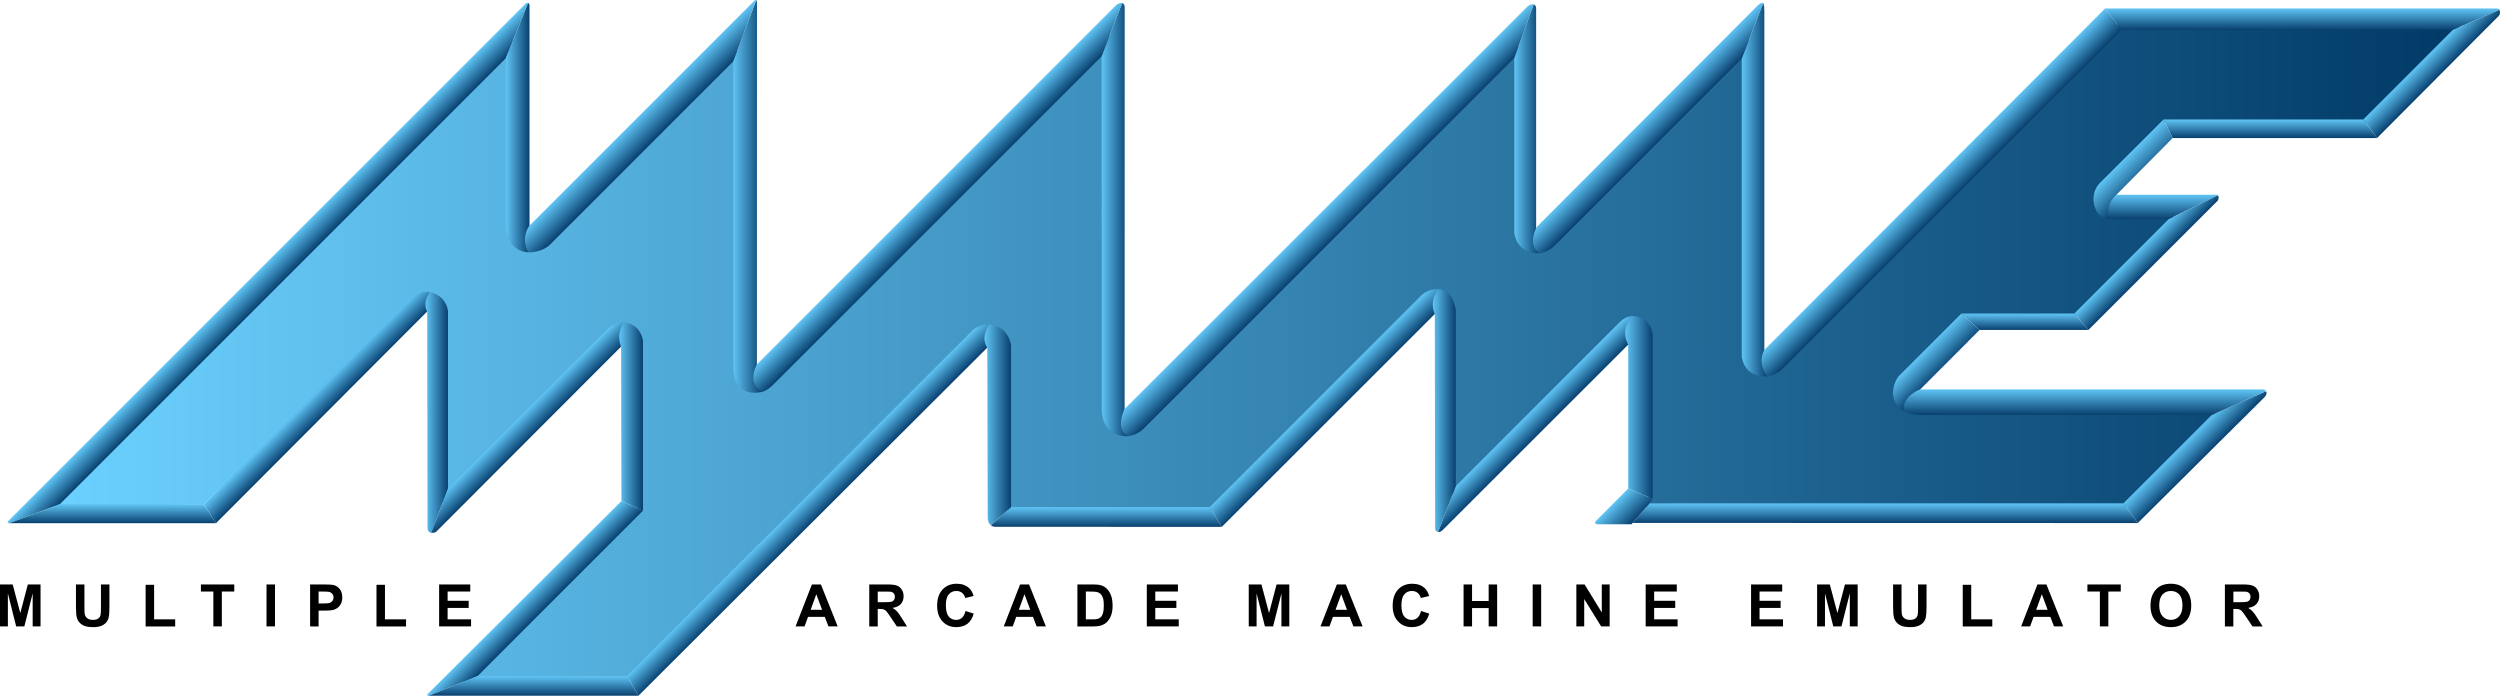
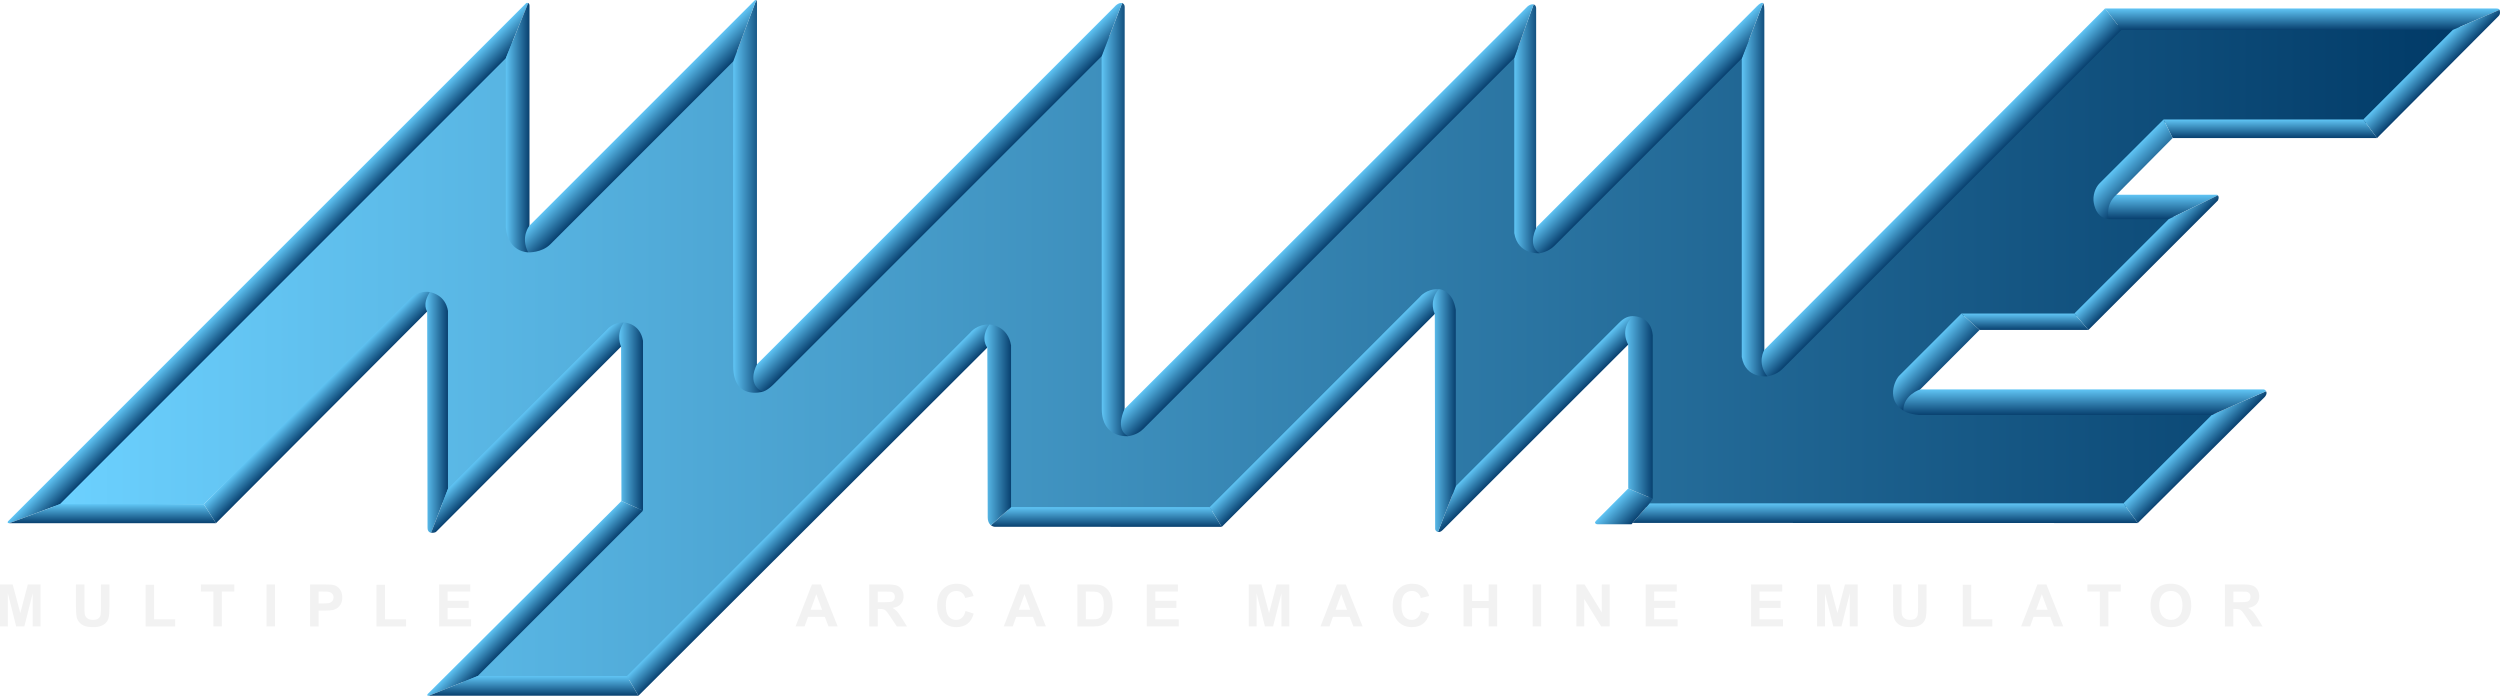
<svg xmlns="http://www.w3.org/2000/svg" width="566.929" height="157.78" viewBox="0 -0.001 566.929 157.78" xml:space="preserve">
  <linearGradient id="a" gradientUnits="userSpaceOnUse" x1="558.128" y1="955.598" x2="11.77" y2="955.598" gradientTransform="translate(-.18 -875.41)">
    <stop offset="0" style="stop-color:#013a67" />
    <stop offset="1" style="stop-color:#6cd1ff" />
  </linearGradient>
  <path fill="url(#a)" d="m491.191 27.662 45.586.284 21.172-22.019-77.998-.285-73.289 73.575-10.262.567.286-70.783-41.205 42.054-9.856 1.169V9.374l-84.361 83.468-10.489 1.116.892-85.881-73.73 74.863-9.682.047-1.135-71.898-39.778 40.061-11.064.567.419-42.778L11.591 114.895l34.618-.567 45.389-44.052h8.705l-.42 44.264 36.152-36.997h8.644v37.687l-39.787 39.5 38.127-.565 75.017-75.866h10.104v37.271l46.757.284 45.218-45.501 8.728-.567-.135 43.013 36.131-36.132h8.536l.566 36.435-.738 1.896h109.175l20.901-21.183-67.881-1.154-.617-9.852 10.576-11.139 25.611-.003 22.248-22.534-13.447-.568v-9.483z" />
  <linearGradient id="b" gradientUnits="userSpaceOnUse" x1="64.71" y1="938.789" x2="60.765" y2="934.845" gradientTransform="translate(-.18 -875.41)">
    <stop offset="0" style="stop-color:#08406f" />
    <stop offset="1" style="stop-color:#60c5f5" />
  </linearGradient>
  <path fill="url(#b)" d="M114.692 13.213 13.577 114.328l-11.471 4.313s-.604.039-.271-.445c0 0 117.26-117.292 117.472-117.471.212-.181.467-.028.467-.028l-5.082 12.516z" />
  <linearGradient id="c" gradientUnits="userSpaceOnUse" x1="123.295" y1="1013.91" x2="119.67" y2="1010.285" gradientTransform="translate(-.18 -875.41)">
    <stop offset="0" style="stop-color:#08406f" />
    <stop offset="1" style="stop-color:#60c5f5" />
  </linearGradient>
  <path fill="url(#c)" d="m145.814 115.797-37.518 37.521-11.065 4.457s-.576.065-.236-.407l43.929-43.749 4.89 2.178z" />
  <linearGradient id="d" gradientUnits="userSpaceOnUse" x1="25.724" y1="994.051" x2="25.724" y2="989.738" gradientTransform="translate(-.18 -875.41)">
    <stop offset="0" style="stop-color:#08406f" />
    <stop offset="1" style="stop-color:#60c5f5" />
  </linearGradient>
  <path fill="url(#d)" d="M48.982 118.641H2.106l11.497-4.313h32.606z" />
  <linearGradient id="e" gradientUnits="userSpaceOnUse" x1="121.186" y1="1033.182" x2="121.186" y2="1028.725" gradientTransform="translate(-.18 -875.41)">
    <stop offset="0" style="stop-color:#08406f" />
    <stop offset="1" style="stop-color:#60c5f5" />
  </linearGradient>
  <path fill="url(#e)" d="M144.781 157.771H97.23l11.066-4.457h33.872z" />
  <linearGradient id="f" gradientUnits="userSpaceOnUse" x1="427.694" y1="994.023" x2="427.694" y2="989.557" gradientTransform="translate(-.18 -875.41)">
    <stop offset="0" style="stop-color:#08406f" />
    <stop offset="1" style="stop-color:#60c5f5" />
  </linearGradient>
  <path fill="url(#f)" d="m484.787 118.613-114.545-.029 3.81-4.436 107.477-.002z" />
  <linearGradient id="g" gradientUnits="userSpaceOnUse" x1="251.065" y1="994.894" x2="251.065" y2="990.416" gradientTransform="translate(-.18 -875.41)">
    <stop offset="0" style="stop-color:#08406f" />
    <stop offset="1" style="stop-color:#60c5f5" />
  </linearGradient>
  <path fill="url(#g)" d="m277.053 119.484-51.527-.029c-.333.005-.81-.335-.81-.335l4.561-4.115h45.054l2.722 4.479z" />
  <linearGradient id="h" gradientUnits="userSpaceOnUse" x1="522.281" y1="882.188" x2="522.281" y2="877.324" gradientTransform="translate(-.18 -875.41)">
    <stop offset="0" style="stop-color:#08406f" />
    <stop offset="1" style="stop-color:#60c5f5" />
  </linearGradient>
  <path fill="url(#h)" d="M477.382 1.913h88.652c.785 0 .785.313.785.313l-10.572 4.55h-75.164l-3.701-4.863z" />
  <linearGradient id="i" gradientUnits="userSpaceOnUse" x1="515.013" y1="906.715" x2="515.013" y2="902.505" gradientTransform="translate(-.18 -875.41)">
    <stop offset="0" style="stop-color:#08406f" />
    <stop offset="1" style="stop-color:#60c5f5" />
  </linearGradient>
  <path fill="url(#i)" d="M539.042 31.304h-46.345l-2.072-4.21h45.302z" />
  <linearGradient id="j" gradientUnits="userSpaceOnUse" x1="459.37" y1="950.231" x2="459.37" y2="946.512" gradientTransform="translate(-.18 -875.41)">
    <stop offset="0" style="stop-color:#08406f" />
    <stop offset="1" style="stop-color:#60c5f5" />
  </linearGradient>
  <path fill="url(#j)" d="M473.589 74.82H448.91l-4.119-3.718 25.611-.002z" />
  <linearGradient id="k" gradientUnits="userSpaceOnUse" x1="490.161" y1="925.111" x2="490.161" y2="919.557" gradientTransform="translate(-.18 -875.41)">
    <stop offset="0" style="stop-color:#08406f" />
    <stop offset="1" style="stop-color:#60c5f5" />
  </linearGradient>
  <path fill="url(#k)" d="M491.8 49.7h-13.58l-1.193-5.548h25.467c.346-.043.441.146.441.146L491.8 49.7z" />
  <linearGradient id="l" gradientUnits="userSpaceOnUse" x1="74.389" y1="968.825" x2="70.846" y2="965.282" gradientTransform="translate(-.18 -875.41)">
    <stop offset="0" style="stop-color:#08406f" />
    <stop offset="1" style="stop-color:#60c5f5" />
  </linearGradient>
  <path fill="url(#l)" d="m96.872 70.634-47.89 48.009-2.773-4.313L92.81 67.965c2-2.313 4.675-1.731 4.675-1.731l-.613 4.4z" />
  <linearGradient id="m" gradientUnits="userSpaceOnUse" x1="120.255" y1="904.369" x2="114.889" y2="904.369" gradientTransform="translate(-.18 -875.41)">
    <stop offset="0" style="stop-color:#08406f" />
    <stop offset="1" style="stop-color:#60c5f5" />
  </linearGradient>
  <path fill="url(#m)" d="M114.71 51.669V13.193L119.773.694s.303.075.303.571v53.647l-.315 2.311c0 .001-4.496.025-5.051-5.554z" />
  <linearGradient id="n" gradientUnits="userSpaceOnUse" x1="173.081" y1="919.961" x2="166.421" y2="919.961" gradientTransform="translate(-.18 -875.41)">
    <stop offset="0" style="stop-color:#08406f" />
    <stop offset="1" style="stop-color:#60c5f5" />
  </linearGradient>
  <path fill="url(#n)" d="M172.902 88.843s-6.539 1.95-6.621-5.625c-.08-7.313-.013-69.291-.013-69.291L171.482.031s.182-.027.182.725l-.017 81.793 1.255 6.294z" />
  <linearGradient id="o" gradientUnits="userSpaceOnUse" x1="255.988" y1="925.216" x2="249.995" y2="925.216" gradientTransform="translate(-.18 -875.41)">
    <stop offset="0" style="stop-color:#08406f" />
    <stop offset="1" style="stop-color:#60c5f5" />
  </linearGradient>
  <path fill="url(#o)" d="M255.809 98.91s-5.889.577-5.96-6.088l-.033-80.063L254.467.688s.583.153.583.907l-.016 91.14.775 6.175z" />
  <linearGradient id="p" gradientUnits="userSpaceOnUse" x1="349.277" y1="904.625" x2="343.576" y2="904.625" gradientTransform="translate(-.18 -875.41)">
    <stop offset="0" style="stop-color:#08406f" />
    <stop offset="1" style="stop-color:#60c5f5" />
  </linearGradient>
  <path fill="url(#p)" d="M349.097 57.425s-4.868.452-5.701-4.563V13.139L347.789.992s.563.134.563.886v49.667l.745 5.88z" />
  <linearGradient id="q" gradientUnits="userSpaceOnUse" x1="400.96" y1="918.446" x2="395.164" y2="918.446" gradientTransform="translate(-.18 -875.41)">
    <stop offset="0" style="stop-color:#08406f" />
    <stop offset="1" style="stop-color:#60c5f5" />
  </linearGradient>
  <path fill="url(#q)" d="M400.781 85.333s-4.938.643-5.797-4.373V13.254L399.834.71s.268.221.268 1.708v77.226l.679 5.689z" />
  <linearGradient id="r" gradientUnits="userSpaceOnUse" x1="101.765" y1="968.938" x2="96.654" y2="968.938" gradientTransform="translate(-.18 -875.41)">
    <stop offset="0" style="stop-color:#08406f" />
    <stop offset="1" style="stop-color:#60c5f5" />
  </linearGradient>
  <path fill="url(#r)" d="M97.759 120.82s-.833-.069-.809-1.149l-.078-49.036s-1.218-1.577.613-4.4c.547.131 3.495.727 4.101 4.256v40.37l-3.827 9.959z" />
  <linearGradient id="s" gradientUnits="userSpaceOnUse" x1="121.249" y1="973.838" x2="117.696" y2="970.286" gradientTransform="translate(-.18 -875.41)">
    <stop offset="0" style="stop-color:#08406f" />
    <stop offset="1" style="stop-color:#60c5f5" />
  </linearGradient>
  <path fill="url(#s)" d="M140.843 78.598s-41.489 41.548-41.883 41.938c-.346.379-1.202.282-1.202.282l3.827-9.963 36.059-36.088s1.34-1.727 3.831-1.637l-.632 5.468z" />
  <linearGradient id="t" gradientUnits="userSpaceOnUse" x1="553.436" y1="892.5" x2="549.767" y2="888.831" gradientTransform="translate(-.18 -875.41)">
    <stop offset="0" style="stop-color:#08406f" />
    <stop offset="1" style="stop-color:#60c5f5" />
  </linearGradient>
  <path fill="url(#t)" d="m566.609 3.639-27.566 27.665-3.115-4.211L556.24 6.769l10.582-4.542c0 .001.349.847-.213 1.412z" />
  <linearGradient id="u" gradientUnits="userSpaceOnUse" x1="145.994" y1="969.879" x2="140.596" y2="969.879" gradientTransform="translate(-.18 -875.41)">
    <stop offset="0" style="stop-color:#08406f" />
    <stop offset="1" style="stop-color:#60c5f5" />
  </linearGradient>
  <path fill="url(#u)" d="m140.924 113.616-.079-35.025s-1.301-2.633.631-5.456c.593-.007 3.7.421 4.339 4.146l-.001 38.52-4.89-2.185z" />
  <linearGradient id="v" gradientUnits="userSpaceOnUse" x1="148.777" y1="907.01" x2="144.289" y2="902.522" gradientTransform="translate(-.18 -875.41)">
    <stop offset="0" style="stop-color:#08406f" />
    <stop offset="1" style="stop-color:#60c5f5" />
  </linearGradient>
  <path fill="url(#v)" d="m166.269 13.926-41.462 41.463c-1.987 1.986-5.045 1.836-5.045 1.836-1.795-3.531.315-6.065.315-6.065S170.58.67 170.944.29c.331-.417.541-.264.541-.264l-5.216 13.9z" />
  <linearGradient id="w" gradientUnits="userSpaceOnUse" x1="215.846" y1="922.321" x2="211.688" y2="918.164" gradientTransform="translate(-.18 -875.41)">
    <stop offset="0" style="stop-color:#08406f" />
    <stop offset="1" style="stop-color:#60c5f5" />
  </linearGradient>
  <path fill="url(#w)" d="m249.815 12.762-74.376 74.375c-1.55 1.551-2.537 1.703-2.537 1.703-3.781-1.878-1.213-6.255-1.213-6.255S252.341 1.95 252.705 1.57c.943-1.093 1.761-.883 1.761-.883l-4.651 12.075z" />
  <linearGradient id="x" gradientUnits="userSpaceOnUse" x1="304.316" y1="927.811" x2="299.932" y2="923.426" gradientTransform="translate(-.18 -875.41)">
    <stop offset="0" style="stop-color:#08406f" />
    <stop offset="1" style="stop-color:#60c5f5" />
  </linearGradient>
  <path fill="url(#x)" d="M343.396 13.139 259.233 97.3c-1.429 1.432-3.424 1.608-3.424 1.608-3.115-1.556-.776-6.175-.776-6.175s90.61-90.5 90.974-90.881c.941-1.098 1.781-.862 1.781-.862l-4.392 12.149z" />
  <linearGradient id="y" gradientUnits="userSpaceOnUse" x1="376.971" y1="906.861" x2="372.763" y2="902.653" gradientTransform="translate(-.18 -875.41)">
    <stop offset="0" style="stop-color:#08406f" />
    <stop offset="1" style="stop-color:#60c5f5" />
  </linearGradient>
  <path fill="url(#y)" d="m394.984 13.254-42.513 42.514c-1.429 1.432-3.374 1.657-3.374 1.657-2.932-1.908-.588-5.983-.588-5.983s49.584-49.69 49.947-50.07c1.047-1.033 1.377-.66 1.377-.66l-4.849 12.542z" />
  <linearGradient id="z" gradientUnits="userSpaceOnUse" x1="488.738" y1="935.265" x2="485.282" y2="931.809" gradientTransform="translate(-.18 -875.41)">
    <stop offset="0" style="stop-color:#08406f" />
    <stop offset="1" style="stop-color:#60c5f5" />
  </linearGradient>
  <path fill="url(#z)" d="M502.958 45.453 473.589 74.82l-3.188-3.722L491.8 49.7l11.135-5.401s.414.294.023 1.154z" />
  <linearGradient id="A" gradientUnits="userSpaceOnUse" x1="499.808" y1="979.377" x2="495.849" y2="975.418" gradientTransform="translate(-.18 -875.41)">
    <stop offset="0" style="stop-color:#08406f" />
    <stop offset="1" style="stop-color:#60c5f5" />
  </linearGradient>
  <path fill="url(#A)" d="m513.634 89.96-28.848 28.651-3.258-4.465 20.049-20.049 12.289-5.38c.001.003.397.435-.232 1.243z" />
  <linearGradient id="B" gradientUnits="userSpaceOnUse" x1="441.837" y1="921.613" x2="437.555" y2="917.331" gradientTransform="translate(-.18 -875.41)">
    <stop offset="0" style="stop-color:#08406f" />
    <stop offset="1" style="stop-color:#60c5f5" />
  </linearGradient>
  <path fill="url(#B)" d="M481.083 6.777 404.171 83.69c-1.43 1.432-3.395 1.644-3.395 1.644-2.449-3.092-.686-5.979-.686-5.979l77.289-77.44 3.704 4.862z" />
  <linearGradient id="C" gradientUnits="userSpaceOnUse" x1="486.859" y1="916.649" x2="481.745" y2="911.535" gradientTransform="translate(-.18 -875.41)">
    <stop offset="0" style="stop-color:#08406f" />
    <stop offset="1" style="stop-color:#60c5f5" />
  </linearGradient>
  <path fill="url(#C)" d="M492.697 31.304 480.021 44.09c-2.771 2.282-1.801 5.608-1.801 5.608-2.25-.21-3.125-2.065-3.412-3.695-.285-1.63.303-3.422 1.348-4.467l14.469-14.44 2.072 4.208z" />
  <linearGradient id="D" gradientUnits="userSpaceOnUse" x1="185.977" y1="992.33" x2="182.335" y2="988.688" gradientTransform="translate(-.18 -875.41)">
    <stop offset="0" style="stop-color:#08406f" />
    <stop offset="1" style="stop-color:#60c5f5" />
  </linearGradient>
  <path fill="url(#D)" d="m142.17 153.316 77.913-77.943s1.437-1.873 4.267-1.771l-.456 5.223s-78.666 78.506-79.113 78.948l-2.611-4.457z" />
  <linearGradient id="E" gradientUnits="userSpaceOnUse" x1="303.028" y1="969.14" x2="299.387" y2="965.499" gradientTransform="translate(-.18 -875.41)">
    <stop offset="0" style="stop-color:#08406f" />
    <stop offset="1" style="stop-color:#60c5f5" />
  </linearGradient>
  <path fill="url(#E)" d="m274.33 115.004 47.643-47.659s1.437-1.871 4.267-1.771l-.857 5.621-48.325 48.29-2.728-4.481z" />
  <linearGradient id="F" gradientUnits="userSpaceOnUse" x1="349.889" y1="973.085" x2="346.38" y2="969.576" gradientTransform="translate(-.18 -875.41)">
    <stop offset="0" style="stop-color:#08406f" />
    <stop offset="1" style="stop-color:#60c5f5" />
  </linearGradient>
  <path fill="url(#F)" d="m330.125 110.25 36.779-36.789c.842-.843 1.779-1.771 3.396-1.771l-.107 5.501-43.081 43.043c-.569.563-1.019.399-1.019.399l4.032-10.383z" />
  <linearGradient id="G" gradientUnits="userSpaceOnUse" x1="370.804" y1="993.64" x2="366.381" y2="989.217" gradientTransform="translate(-.18 -875.41)">
    <stop offset="0" style="stop-color:#08406f" />
    <stop offset="1" style="stop-color:#60c5f5" />
  </linearGradient>
  <path fill="url(#G)" d="m361.984 118.057 7.25-7.281 5.557 2.326-.734 1.047-3.813 4.437-.272.3h-7.72c-.34.014-.521-.271-.521-.271s-.155-.147.253-.558z" />
  <linearGradient id="H" gradientUnits="userSpaceOnUse" x1="229.457" y1="971.769" x2="223.419" y2="971.769" gradientTransform="translate(-.18 -875.41)">
    <stop offset="0" style="stop-color:#08406f" />
    <stop offset="1" style="stop-color:#60c5f5" />
  </linearGradient>
  <path fill="url(#H)" d="m223.983 117.338-.09-38.515s-1.738-2.016.457-5.223c.673-.01 4.202.478 4.928 4.707l-.001 36.694-4.561 4.115c0 .003-.73-.475-.733-1.778z" />
  <linearGradient id="I" gradientUnits="userSpaceOnUse" x1="330.304" y1="968.519" x2="325.092" y2="968.519" gradientTransform="translate(-.18 -875.41)">
    <stop offset="0" style="stop-color:#08406f" />
    <stop offset="1" style="stop-color:#60c5f5" />
  </linearGradient>
  <path fill="url(#I)" d="m325.449 119.945-.08-48.75s-1.472-2.681.871-5.621c.596-.009 3.243.472 3.885 4.702v39.975l-4.028 10.39c-.004-.002-.605-.143-.648-.696z" />
  <linearGradient id="J" gradientUnits="userSpaceOnUse" x1="374.97" y1="967.807" x2="368.725" y2="967.807" gradientTransform="translate(-.18 -875.41)">
    <stop offset="0" style="stop-color:#08406f" />
    <stop offset="1" style="stop-color:#60c5f5" />
  </linearGradient>
  <path fill="url(#J)" d="M369.234 110.775V78.146s-2.113-3.379 1.064-6.456c.693-.008 4.132.24 4.492 4.323v37.088l-5.556-2.326z" />
  <linearGradient id="K" gradientUnits="userSpaceOnUse" x1="440.637" y1="959.675" x2="436.219" y2="955.257" gradientTransform="translate(-.18 -875.41)">
    <stop offset="0" style="stop-color:#08406f" />
    <stop offset="1" style="stop-color:#60c5f5" />
  </linearGradient>
  <path fill="url(#K)" d="m448.91 74.82-13.451 13.479-3.844 4.809c-3.896-2.458-1.953-6.874-.912-7.925l14.088-14.079 4.119 3.716z" />
  <linearGradient id="L" gradientUnits="userSpaceOnUse" x1="472.92" y1="969.51" x2="472.92" y2="963.708" gradientTransform="translate(-.18 -875.41)">
    <stop offset="0" style="stop-color:#08406f" />
    <stop offset="1" style="stop-color:#60c5f5" />
  </linearGradient>
  <path fill="url(#L)" d="M501.58 94.098h-66.391c-2.502-.196-3.574-.992-3.574-.992-.012-3.571 3.844-4.809 3.844-4.809l77.746.001c.543-.001.662.422.662.422l-12.287 5.378z" />
-   <path d="M0 142.055v-9.521h2.876l1.728 6.494 1.708-6.494h2.883v9.521H7.41v-7.496l-1.89 7.496H3.669l-1.883-7.496v7.496H0zM17.224 132.532h1.922v5.155c0 .816.024 1.35.071 1.592.083.391.278.701.588.938s.732.354 1.27.354c.545 0 .957-.11 1.234-.334.277-.223.443-.496.5-.821.056-.324.084-.863.084-1.616v-5.268h1.922v5.001c0 1.144-.052 1.95-.155 2.423-.104.472-.296.87-.575 1.193-.279.324-.652.582-1.12.773-.468.192-1.078.289-1.832.289-.909 0-1.599-.104-2.068-.313-.47-.211-.841-.482-1.114-.818a2.622 2.622 0 0 1-.539-1.057c-.125-.545-.188-1.353-.188-2.416v-5.075zM33.025 142.055v-9.443h1.922v7.84h4.78v1.604h-6.702v-.001zM48.385 142.055v-7.91H45.56v-1.61h7.566v1.61h-2.819v7.91h-1.922zM60.438 142.055v-9.521h1.922v9.521h-1.922zM70.324 142.055v-9.521h3.085c1.169 0 1.931.048 2.286.144a2.5 2.5 0 0 1 1.37.935c.368.479.552 1.098.552 1.854 0 .584-.106 1.075-.318 1.477a2.625 2.625 0 0 1-.809.938 2.765 2.765 0 0 1-.997.452c-.459.09-1.124.136-1.994.136h-1.253v3.594l-1.922-.009zm1.922-7.91v2.701h1.052c.757 0 1.264-.053 1.52-.15a1.245 1.245 0 0 0 .818-1.207c0-.346-.102-.633-.305-.856a1.352 1.352 0 0 0-.773-.422c-.229-.043-.691-.063-1.383-.063l-.929-.003zM85.378 142.055v-9.443H87.3v7.84h4.78v1.604h-6.702v-.001zM99.582 142.055v-9.521h7.059v1.609h-5.137v2.108h4.78v1.604h-4.78v2.592h5.319v1.604l-7.241.004zM189.966 142.055h-2.091l-.831-2.164h-3.806l-.786 2.164h-2.039l3.708-9.521h2.032l3.813 9.521zm-3.539-3.769-1.313-3.532-1.286 3.532h2.599zM197.124 142.055v-9.521h4.046c1.018 0 1.757.086 2.218.258.461.171.83.477 1.107.912.277.438.416.938.416 1.5 0 .714-.21 1.304-.63 1.771-.419.465-1.047.758-1.883.879.416.242.758.51 1.029.799.271.291.635.808 1.094 1.548l1.162 1.856h-2.299l-1.39-2.072c-.493-.739-.832-1.207-1.013-1.398a1.541 1.541 0 0 0-.578-.396c-.203-.069-.526-.104-.968-.104h-.389v3.978h-1.922v-.01zm1.922-5.496h1.422c.922 0 1.498-.037 1.727-.115.23-.077.409-.213.539-.402.13-.188.195-.43.195-.714 0-.32-.085-.579-.256-.776-.171-.193-.412-.318-.724-.371-.156-.021-.623-.031-1.403-.031h-1.5v2.409zM218.945 138.552l1.864.593c-.286 1.041-.761 1.813-1.425 2.313-.664.504-1.508.757-2.53.757-1.264 0-2.303-.433-3.117-1.296-.814-.86-1.221-2.044-1.221-3.542 0-1.585.409-2.813 1.228-3.689.818-.877 1.894-1.313 3.228-1.313 1.165 0 2.11.344 2.838 1.03.433.406.757.992.974 1.755l-1.903.452c-.113-.491-.347-.881-.705-1.168-.358-.284-.791-.428-1.302-.428-.706 0-1.278.252-1.718.76-.44.507-.66 1.326-.66 2.461 0 1.203.217 2.062.65 2.572.433.51.996.767 1.688.767.511 0 .95-.162 1.318-.486.369-.33.633-.84.793-1.538zM237.175 142.055h-2.091l-.832-2.164h-3.806l-.786 2.164h-2.039l3.708-9.521h2.033l3.813 9.521zm-3.539-3.769-1.313-3.532-1.286 3.532h2.599zM244.32 132.532h3.514c.792 0 1.396.062 1.812.183a3.183 3.183 0 0 1 1.435.877c.398.419.702.936.91 1.542.208.608.312 1.358.312 2.251 0 .782-.098 1.458-.292 2.025-.238.691-.578 1.254-1.02 1.682-.333.325-.784.578-1.351.762-.424.136-.991.203-1.701.203h-3.617v-9.521l-.002-.004zm1.922 1.613v6.307h1.435c.537 0 .924-.03 1.163-.092.312-.077.57-.211.776-.396.206-.188.374-.49.503-.92.13-.426.195-1.007.195-1.743 0-.733-.065-1.301-.195-1.692-.13-.396-.312-.701-.545-.924a1.81 1.81 0 0 0-.89-.447c-.269-.063-.795-.09-1.578-.09l-.864-.003zM260.063 142.055v-9.521h7.059v1.609h-5.137v2.108h4.78v1.604h-4.78v2.592h5.319v1.604l-7.241.004zM283.18 142.055v-9.521h2.877l1.729 6.494 1.707-6.494h2.883v9.521h-1.785v-7.496l-1.891 7.496h-1.854l-1.887-7.496v7.496h-1.779zM309.001 142.055h-2.09l-.832-2.164h-3.809l-.782 2.164h-2.04l3.709-9.521h2.029l3.815 9.521zm-3.539-3.769-1.313-3.532-1.286 3.532h2.599zM322.246 138.552l1.863.593c-.285 1.041-.761 1.813-1.425 2.313-.665.505-1.509.757-2.53.757-1.264 0-2.303-.433-3.115-1.296-.813-.86-1.223-2.044-1.223-3.542 0-1.585.409-2.813 1.229-3.689.818-.877 1.896-1.313 3.229-1.313 1.165 0 2.108.344 2.839 1.03.434.406.76.992.977 1.755l-1.902.452a2.035 2.035 0 0 0-.704-1.168c-.356-.284-.791-.428-1.303-.428-.705 0-1.277.252-1.718.76-.439.507-.66 1.326-.66 2.461 0 1.203.218 2.062.648 2.572.434.51.994.767 1.688.767.51 0 .946-.162 1.313-.486.369-.33.633-.84.794-1.538zM331.897 142.055v-9.521h1.923v3.748h3.766v-3.748h1.924v9.521h-1.924v-4.164h-3.766v4.164h-1.923zM347.569 142.055v-9.521h1.923v9.521h-1.923zM357.472 142.055v-9.521h1.871l3.896 6.357v-6.357h1.786v9.521h-1.929l-3.839-6.209v6.209h-1.785zM373.19 142.055v-9.521h7.06v1.609h-5.138v2.108h4.78v1.604h-4.78v2.592h5.319v1.604l-7.241.004zM397.091 142.055v-9.521h7.06v1.609h-5.137v2.108h4.78v1.604h-4.78v2.592h5.319v1.604l-7.242.004zM412.069 142.055v-9.521h2.877l1.728 6.494 1.709-6.494h2.883v9.521h-1.783v-7.496l-1.893 7.496h-1.852l-1.884-7.496v7.496h-1.785zM429.292 132.532h1.922v5.155c0 .816.023 1.35.07 1.592.082.391.273.701.588.938.311.236.729.354 1.27.354.547 0 .957-.11 1.234-.334.277-.223.443-.496.5-.821.057-.324.084-.863.084-1.616v-5.268h1.924v5.001c0 1.144-.053 1.95-.156 2.423-.104.472-.297.87-.574 1.193-.279.324-.652.582-1.121.773-.467.192-1.078.289-1.83.289-.91 0-1.6-.104-2.068-.313-.471-.211-.842-.482-1.109-.818a2.63 2.63 0 0 1-.537-1.057c-.127-.545-.189-1.353-.189-2.416v-5.077l-.008.002zM445.093 142.055v-9.443h1.922v7.84h4.781v1.604h-6.703v-.001zM467.882 142.055h-2.092l-.83-2.164h-3.807l-.785 2.164h-2.039l3.707-9.521h2.033l3.813 9.521zm-3.539-3.769-1.313-3.532-1.285 3.532h2.598zM476.191 142.055v-7.91h-2.826v-1.61h7.564v1.61h-2.816v7.91h-1.922zM487.671 137.352c0-.972.146-1.783.438-2.44.215-.484.51-.92.885-1.308.375-.387.785-.67 1.23-.854.594-.251 1.277-.376 2.053-.376 1.402 0 2.525.438 3.367 1.305.842.87 1.264 2.081 1.264 3.633 0 1.535-.418 2.737-1.254 3.605-.836.867-1.953 1.302-3.352 1.302-1.416 0-2.541-.433-3.377-1.296s-1.254-2.057-1.254-3.571zm1.983-.066c0 1.078.248 1.896.746 2.45.498.558 1.131.834 1.896.834.768 0 1.396-.273 1.887-.825.492-.554.736-1.381.736-2.485 0-1.09-.238-1.902-.717-2.439-.48-.535-1.113-.805-1.906-.805s-1.43.271-1.916.813-.726 1.362-.726 2.457zM504.544 142.055v-9.521h4.047c1.018 0 1.756.086 2.217.258.461.171.83.477 1.107.912.277.438.416.938.416 1.5 0 .714-.211 1.304-.631 1.771-.42.465-1.047.758-1.883.879.416.242.76.51 1.021.799.271.291.645.808 1.102 1.548l1.156 1.856H510.8l-1.391-2.072c-.492-.739-.83-1.207-1.012-1.398a1.581 1.581 0 0 0-.578-.396c-.203-.069-.525-.104-.971-.104h-.391v3.978h-1.92v-.006h.004v-.002h.003zm1.922-5.496h1.424c.922 0 1.498-.037 1.727-.115.23-.077.41-.213.541-.402.129-.188.193-.43.193-.714 0-.32-.086-.579-.258-.776-.17-.193-.41-.318-.723-.371-.156-.021-.623-.031-1.402-.031h-1.502v2.409z" />
+   <g style="fill:#f2f2f2">
+     <path d="M0 142.055v-9.521h2.876l1.728 6.494 1.708-6.494h2.883v9.521H7.41v-7.496l-1.89 7.496H3.669l-1.883-7.496v7.496H0zM17.224 132.532h1.922v5.155c0 .816.024 1.35.071 1.592.083.391.278.701.588.938s.732.354 1.27.354c.545 0 .957-.11 1.234-.334.277-.223.443-.496.5-.821.056-.324.084-.863.084-1.616v-5.268h1.922v5.001c0 1.144-.052 1.95-.155 2.423-.104.472-.296.87-.575 1.193-.279.324-.652.582-1.12.773-.468.192-1.078.289-1.832.289-.909 0-1.599-.104-2.068-.313-.47-.211-.841-.482-1.114-.818a2.622 2.622 0 0 1-.539-1.057c-.125-.545-.188-1.353-.188-2.416v-5.075zM33.025 142.055v-9.443h1.922v7.84h4.78v1.604h-6.702v-.001zM48.385 142.055v-7.91H45.56v-1.61h7.566v1.61h-2.819v7.91h-1.922zM60.438 142.055v-9.521h1.922v9.521h-1.922zM70.324 142.055v-9.521h3.085c1.169 0 1.931.048 2.286.144a2.5 2.5 0 0 1 1.37.935c.368.479.552 1.098.552 1.854 0 .584-.106 1.075-.318 1.477a2.625 2.625 0 0 1-.809.938 2.765 2.765 0 0 1-.997.452c-.459.09-1.124.136-1.994.136h-1.253v3.594l-1.922-.009zm1.922-7.91v2.701h1.052c.757 0 1.264-.053 1.52-.15a1.245 1.245 0 0 0 .818-1.207c0-.346-.102-.633-.305-.856a1.352 1.352 0 0 0-.773-.422c-.229-.043-.691-.063-1.383-.063l-.929-.003zM85.378 142.055v-9.443H87.3v7.84h4.78v1.604h-6.702v-.001zM99.582 142.055v-9.521h7.059v1.609h-5.137v2.108h4.78v1.604h-4.78v2.592h5.319v1.604l-7.241.004z" style="fill:#f2f2f2" />
+   </g>
+   <g style="fill:#f2f2f2">
+     <path d="M189.966 142.055h-2.091l-.831-2.164h-3.806l-.786 2.164h-2.039l3.708-9.521h2.032l3.813 9.521zm-3.539-3.769-1.313-3.532-1.286 3.532h2.599zM197.124 142.055v-9.521h4.046c1.018 0 1.757.086 2.218.258.461.171.83.477 1.107.912.277.438.416.938.416 1.5 0 .714-.21 1.304-.63 1.771-.419.465-1.047.758-1.883.879.416.242.758.51 1.029.799.271.291.635.808 1.094 1.548l1.162 1.856h-2.299l-1.39-2.072c-.493-.739-.832-1.207-1.013-1.398a1.541 1.541 0 0 0-.578-.396c-.203-.069-.526-.104-.968-.104h-.389v3.978h-1.922v-.01zm1.922-5.496h1.422c.922 0 1.498-.037 1.727-.115.23-.077.409-.213.539-.402.13-.188.195-.43.195-.714 0-.32-.085-.579-.256-.776-.171-.193-.412-.318-.724-.371-.156-.021-.623-.031-1.403-.031h-1.5v2.409zM218.945 138.552l1.864.593c-.286 1.041-.761 1.813-1.425 2.313-.664.504-1.508.757-2.53.757-1.264 0-2.303-.433-3.117-1.296-.814-.86-1.221-2.044-1.221-3.542 0-1.585.409-2.813 1.228-3.689.818-.877 1.894-1.313 3.228-1.313 1.165 0 2.11.344 2.838 1.03.433.406.757.992.974 1.755l-1.903.452c-.113-.491-.347-.881-.705-1.168-.358-.284-.791-.428-1.302-.428-.706 0-1.278.252-1.718.76-.44.507-.66 1.326-.66 2.461 0 1.203.217 2.062.65 2.572.433.51.996.767 1.688.767.511 0 .95-.162 1.318-.486.369-.33.633-.84.793-1.538zM237.175 142.055h-2.091l-.832-2.164h-3.806l-.786 2.164h-2.039l3.708-9.521h2.033l3.813 9.521zm-3.539-3.769-1.313-3.532-1.286 3.532h2.599zM244.32 132.532h3.514c.792 0 1.396.062 1.812.183a3.183 3.183 0 0 1 1.435.877c.398.419.702.936.91 1.542.208.608.312 1.358.312 2.251 0 .782-.098 1.458-.292 2.025-.238.691-.578 1.254-1.02 1.682-.333.325-.784.578-1.351.762-.424.136-.991.203-1.701.203h-3.617v-9.521l-.002-.004zm1.922 1.613v6.307h1.435c.537 0 .924-.03 1.163-.092.312-.077.57-.211.776-.396.206-.188.374-.49.503-.92.13-.426.195-1.007.195-1.743 0-.733-.065-1.301-.195-1.692-.13-.396-.312-.701-.545-.924a1.81 1.81 0 0 0-.89-.447c-.269-.063-.795-.09-1.578-.09l-.864-.003zM260.063 142.055v-9.521h7.059v1.609h-5.137v2.108h4.78v1.604h-4.78v2.592h5.319v1.604l-7.241.004z" style="fill:#f2f2f2" />
+   </g>
+   <g style="fill:#f2f2f2">
+     <path d="M283.18 142.055v-9.521h2.877l1.729 6.494 1.707-6.494h2.883v9.521h-1.785v-7.496l-1.891 7.496h-1.854l-1.887-7.496v7.496h-1.779zM309.001 142.055h-2.09l-.832-2.164h-3.809l-.782 2.164h-2.04l3.709-9.521h2.029l3.815 9.521zm-3.539-3.769-1.313-3.532-1.286 3.532h2.599zM322.246 138.552l1.863.593c-.285 1.041-.761 1.813-1.425 2.313-.665.505-1.509.757-2.53.757-1.264 0-2.303-.433-3.115-1.296-.813-.86-1.223-2.044-1.223-3.542 0-1.585.409-2.813 1.229-3.689.818-.877 1.896-1.313 3.229-1.313 1.165 0 2.108.344 2.839 1.03.434.406.76.992.977 1.755l-1.902.452a2.035 2.035 0 0 0-.704-1.168c-.356-.284-.791-.428-1.303-.428-.705 0-1.277.252-1.718.76-.439.507-.66 1.326-.66 2.461 0 1.203.218 2.062.648 2.572.434.51.994.767 1.688.767.51 0 .946-.162 1.313-.486.369-.33.633-.84.794-1.538zM331.897 142.055v-9.521h1.923v3.748h3.766v-3.748h1.924v9.521h-1.924v-4.164h-3.766v4.164h-1.923zM347.569 142.055v-9.521h1.923v9.521h-1.923zM357.472 142.055v-9.521h1.871l3.896 6.357v-6.357h1.786v9.521h-1.929l-3.839-6.209v6.209h-1.785zM373.19 142.055v-9.521h7.06v1.609h-5.138v2.108h4.78v1.604h-4.78v2.592h5.319v1.604l-7.241.004z" style="fill:#f2f2f2" />
+   </g>
+   <g style="fill:#f2f2f2">
+     <path d="M397.091 142.055v-9.521h7.06v1.609h-5.137v2.108h4.78v1.604h-4.78v2.592h5.319v1.604l-7.242.004zM412.069 142.055v-9.521h2.877l1.728 6.494 1.709-6.494h2.883v9.521h-1.783v-7.496l-1.893 7.496h-1.852l-1.884-7.496v7.496h-1.785zM429.292 132.532h1.922v5.155c0 .816.023 1.35.07 1.592.082.391.273.701.588.938.311.236.729.354 1.27.354.547 0 .957-.11 1.234-.334.277-.223.443-.496.5-.821.057-.324.084-.863.084-1.616v-5.268h1.924v5.001c0 1.144-.053 1.95-.156 2.423-.104.472-.297.87-.574 1.193-.279.324-.652.582-1.121.773-.467.192-1.078.289-1.83.289-.91 0-1.6-.104-2.068-.313-.471-.211-.842-.482-1.109-.818a2.63 2.63 0 0 1-.537-1.057c-.127-.545-.189-1.353-.189-2.416v-5.077l-.008.002zM445.093 142.055v-9.443h1.922v7.84h4.781v1.604h-6.703v-.001zM467.882 142.055h-2.092l-.83-2.164h-3.807l-.785 2.164h-2.039l3.707-9.521h2.033l3.813 9.521zm-3.539-3.769-1.313-3.532-1.285 3.532h2.598zM476.191 142.055v-7.91h-2.826v-1.61h7.564v1.61h-2.816v7.91h-1.922zM487.671 137.352c0-.972.146-1.783.438-2.44.215-.484.51-.92.885-1.308.375-.387.785-.67 1.23-.854.594-.251 1.277-.376 2.053-.376 1.402 0 2.525.438 3.367 1.305.842.87 1.264 2.081 1.264 3.633 0 1.535-.418 2.737-1.254 3.605-.836.867-1.953 1.302-3.352 1.302-1.416 0-2.541-.433-3.377-1.296s-1.254-2.057-1.254-3.571zm1.983-.066c0 1.078.248 1.896.746 2.45.498.558 1.131.834 1.896.834.768 0 1.396-.273 1.887-.825.492-.554.736-1.381.736-2.485 0-1.09-.238-1.902-.717-2.439-.48-.535-1.113-.805-1.906-.805s-1.43.271-1.916.813-.726 1.362-.726 2.457zM504.544 142.055v-9.521h4.047c1.018 0 1.756.086 2.217.258.461.171.83.477 1.107.912.277.438.416.938.416 1.5 0 .714-.211 1.304-.631 1.771-.42.465-1.047.758-1.883.879.416.242.76.51 1.021.799.271.291.645.808 1.102 1.548l1.156 1.856H510.8l-1.391-2.072c-.492-.739-.83-1.207-1.012-1.398a1.581 1.581 0 0 0-.578-.396c-.203-.069-.525-.104-.971-.104h-.391v3.978h-1.92v-.006h.004v-.002h.003zm1.922-5.496h1.424c.922 0 1.498-.037 1.727-.115.23-.077.41-.213.541-.402.129-.188.193-.43.193-.714 0-.32-.086-.579-.258-.776-.17-.193-.41-.318-.723-.371-.156-.021-.623-.031-1.402-.031h-1.502v2.409z" style="fill:#f2f2f2" />
+   </g>
</svg>
